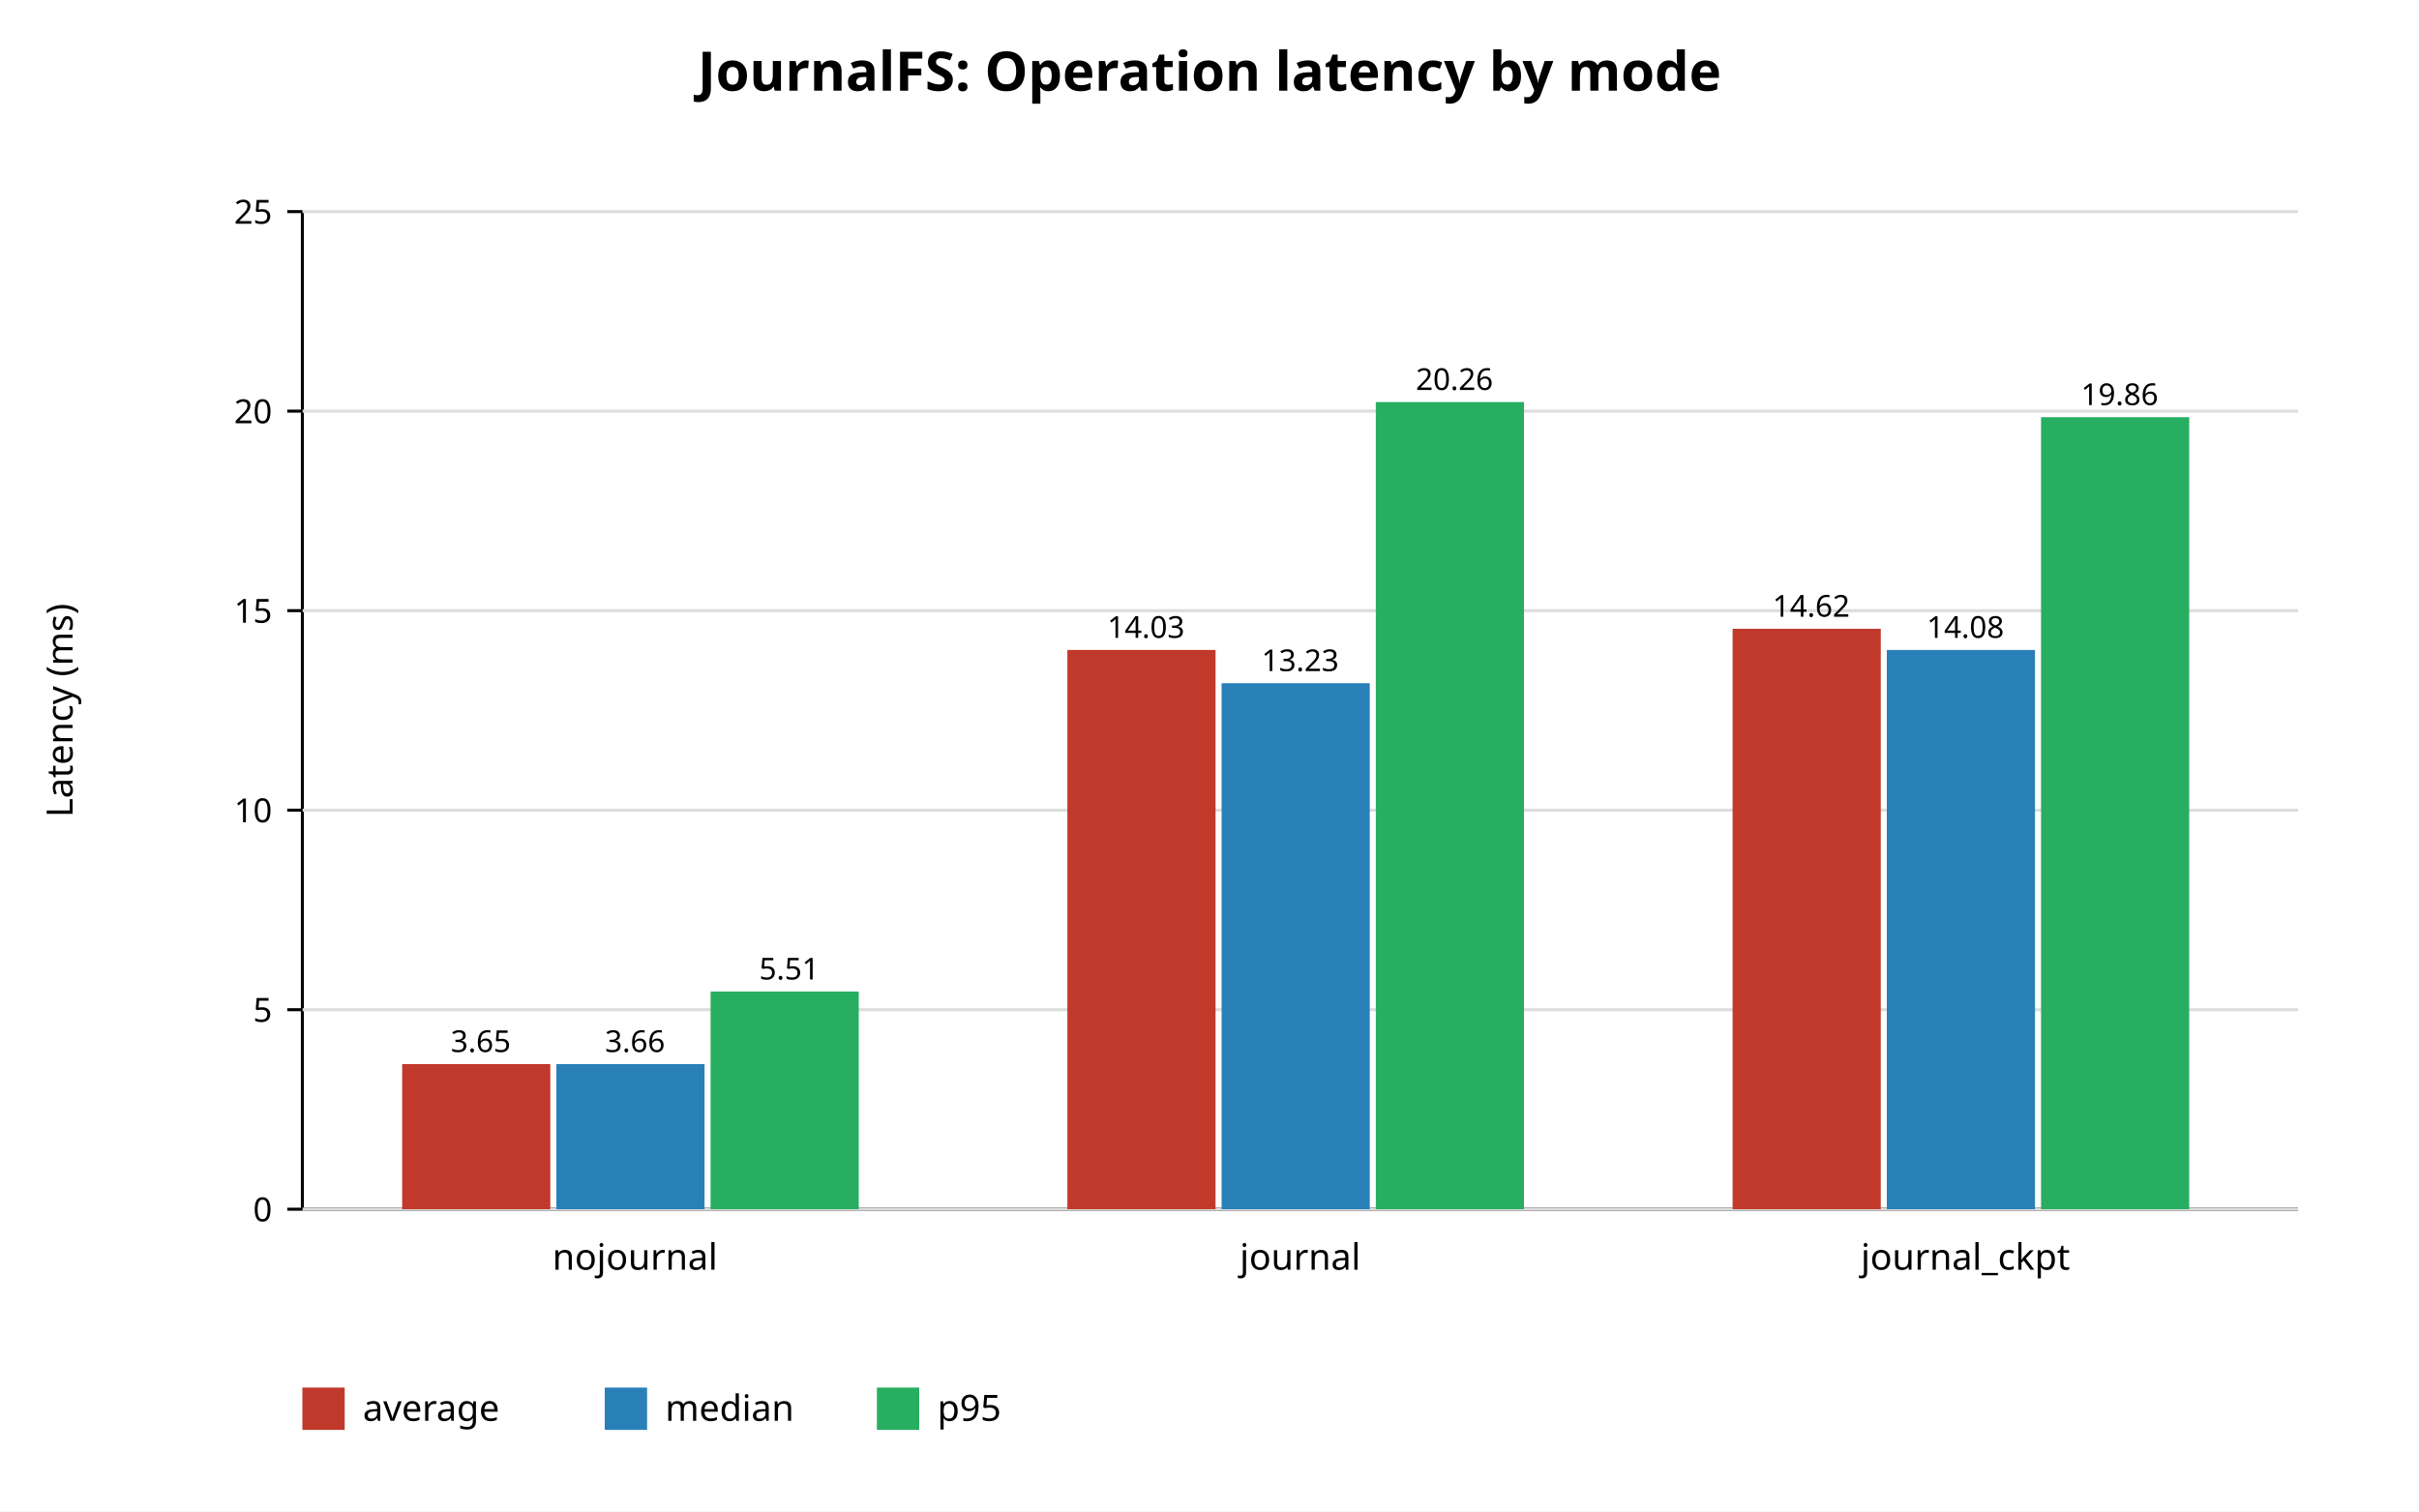
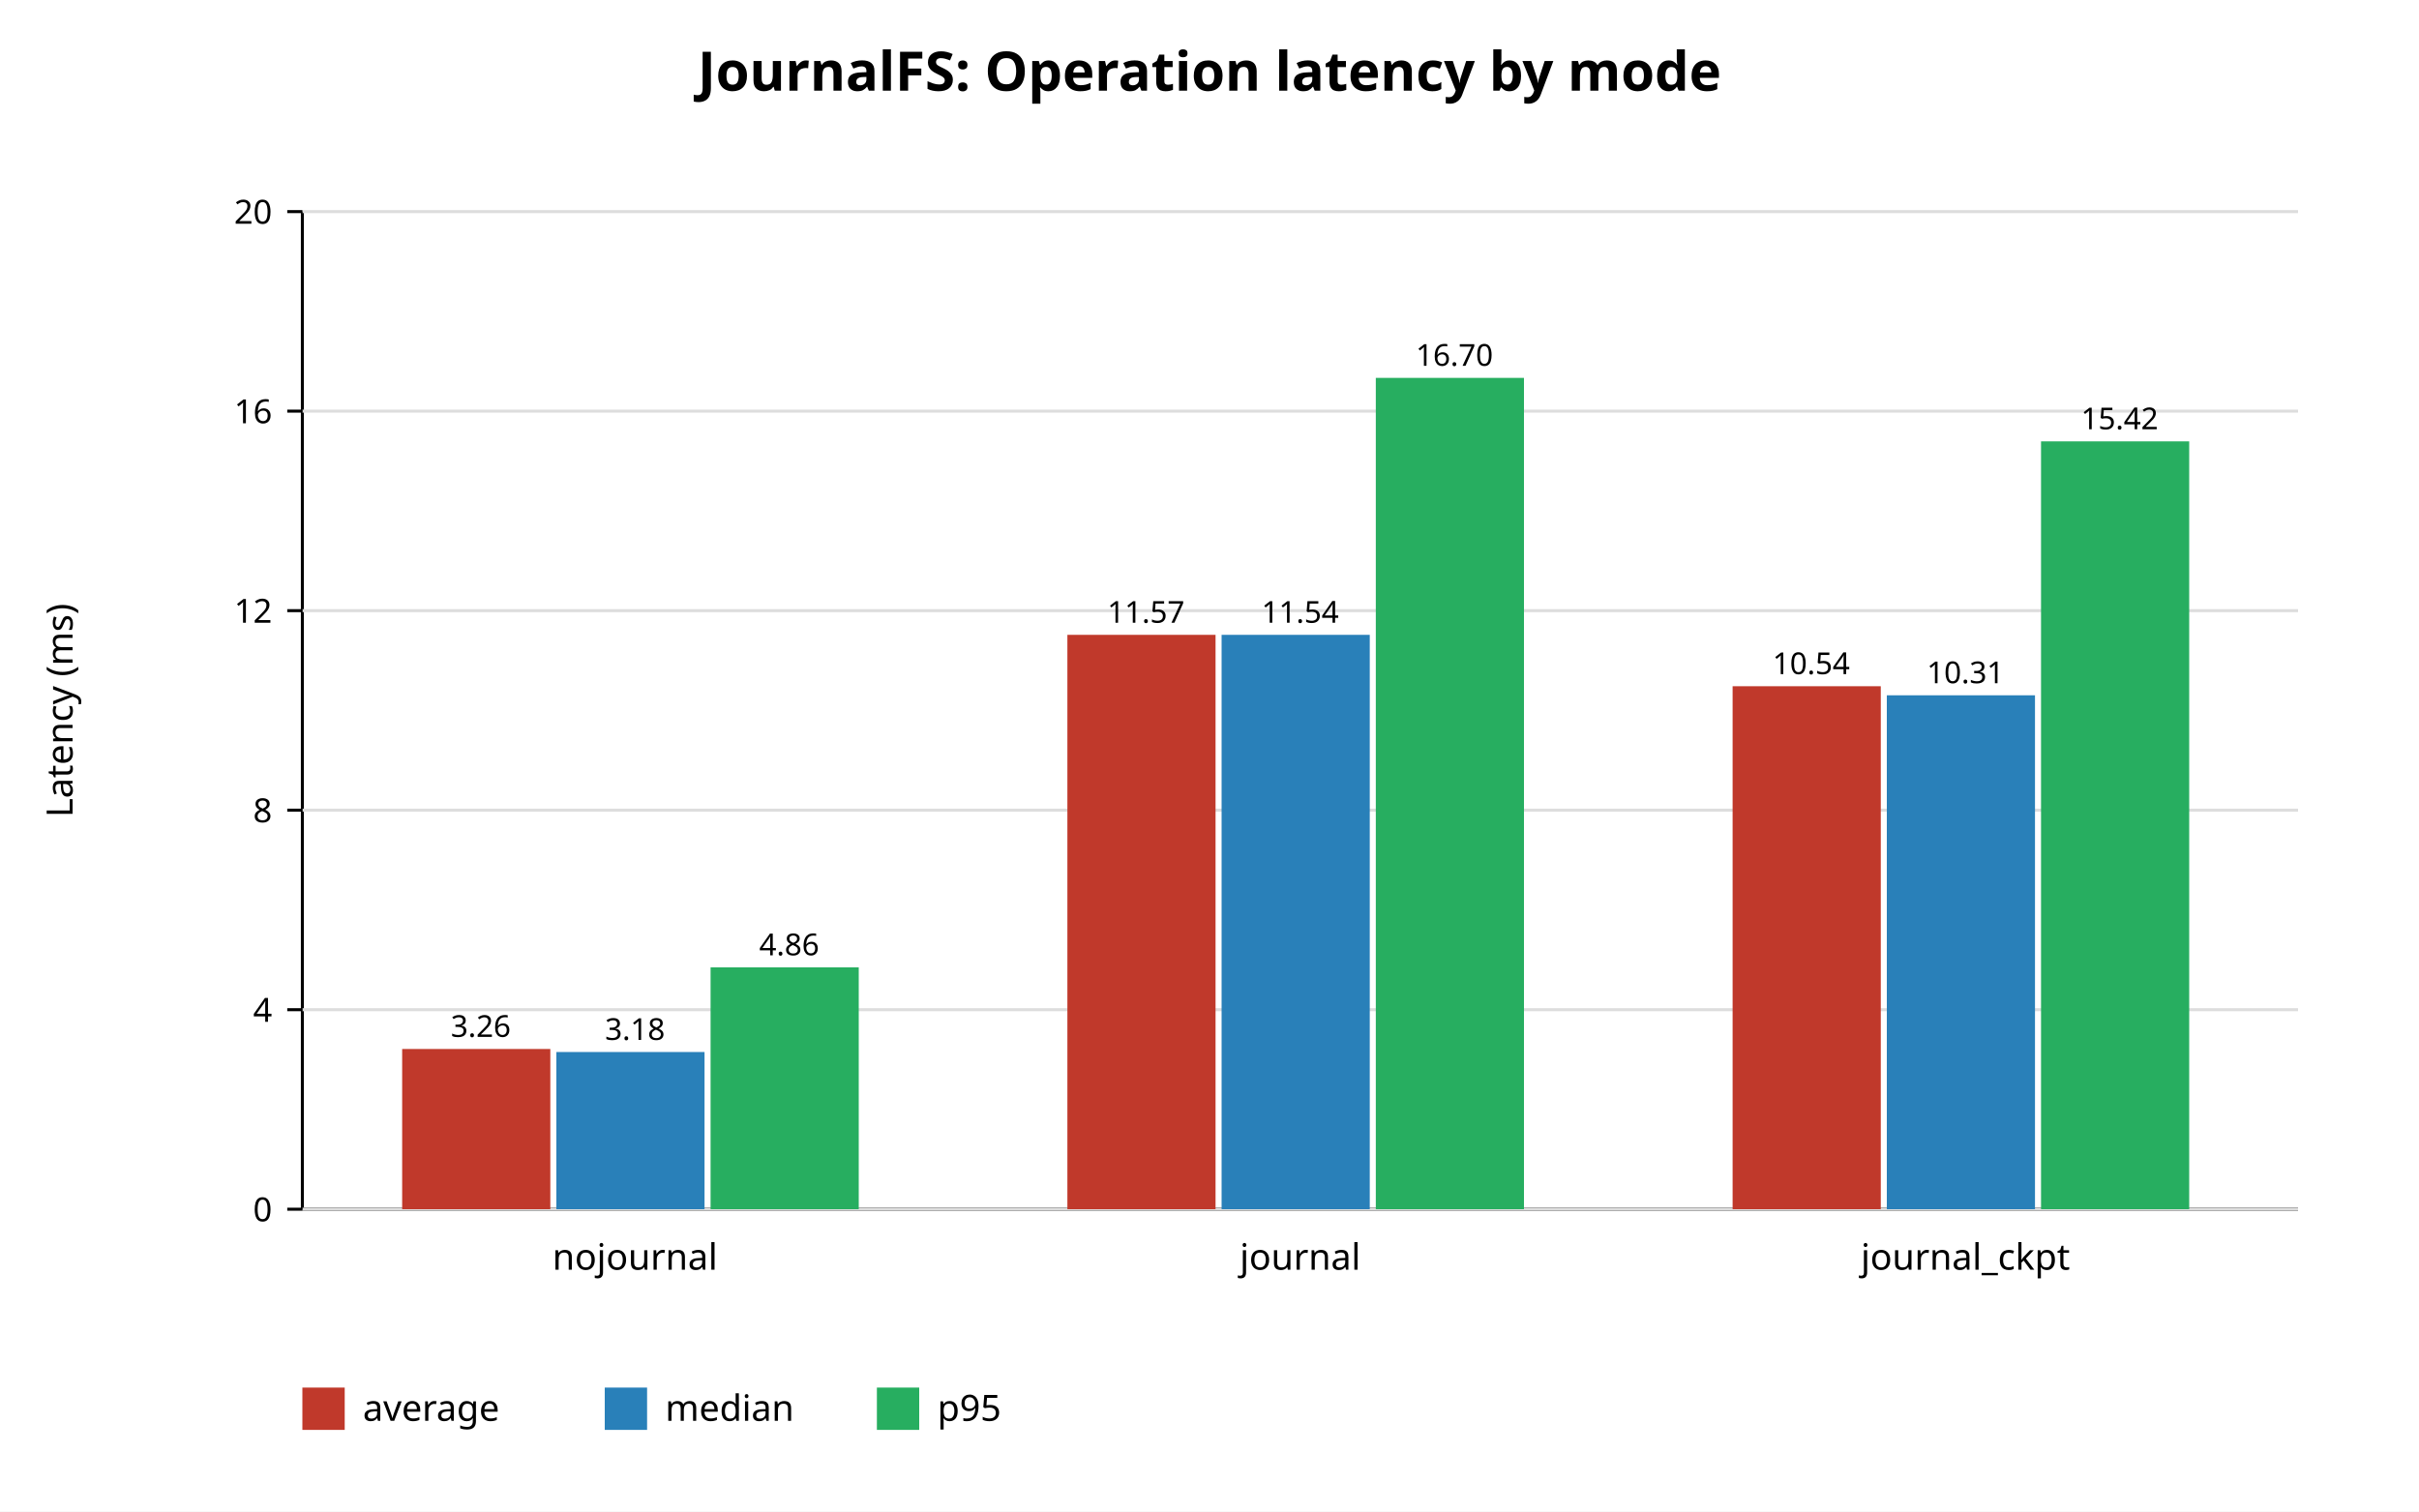
<svg xmlns="http://www.w3.org/2000/svg" width="800" height="500" font-family="sans-serif">
  <rect width="800" height="500" fill="white" />
  <text x="400" y="30" text-anchor="middle" font-size="18" font-weight="bold">JournalFS: Operation latency by mode</text>
  <line x1="100" y1="70" x2="100" y2="400" stroke="black" />
  <line x1="100" y1="400" x2="760" y2="400" stroke="black" />
  <line x1="100" y1="400" x2="760" y2="400" stroke="#dddddd" />
  <line x1="95" y1="400" x2="100" y2="400" stroke="black" />
  <text x="90" y="404" text-anchor="end" font-size="11">0</text>
  <line x1="100" y1="334" x2="760" y2="334" stroke="#dddddd" />
  <line x1="95" y1="334" x2="100" y2="334" stroke="black" />
-   <text x="90" y="338" text-anchor="end" font-size="11">5</text>
+   <text x="90" y="338" text-anchor="end" font-size="11">4</text>
  <line x1="100" y1="268" x2="760" y2="268" stroke="#dddddd" />
  <line x1="95" y1="268" x2="100" y2="268" stroke="black" />
-   <text x="90" y="272" text-anchor="end" font-size="11">10</text>
+   <text x="90" y="272" text-anchor="end" font-size="11">8</text>
  <line x1="100" y1="202" x2="760" y2="202" stroke="#dddddd" />
  <line x1="95" y1="202" x2="100" y2="202" stroke="black" />
-   <text x="90" y="206" text-anchor="end" font-size="11">15</text>
+   <text x="90" y="206" text-anchor="end" font-size="11">12</text>
  <line x1="100" y1="136" x2="760" y2="136" stroke="#dddddd" />
  <line x1="95" y1="136" x2="100" y2="136" stroke="black" />
-   <text x="90" y="140" text-anchor="end" font-size="11">20</text>
+   <text x="90" y="140" text-anchor="end" font-size="11">16</text>
  <line x1="100" y1="70" x2="760" y2="70" stroke="#dddddd" />
  <line x1="95" y1="70" x2="100" y2="70" stroke="black" />
-   <text x="90" y="74" text-anchor="end" font-size="11">25</text>
+   <text x="90" y="74" text-anchor="end" font-size="11">20</text>
  <text x="24" y="235" text-anchor="middle" font-size="12" transform="rotate(-90 24 235)">Latency (ms)</text>
-   <rect x="133" y="352" width="49" height="48" fill="#c0392b" />
-   <text x="159" y="348" text-anchor="middle" font-size="10">3.65</text>
-   <rect x="184" y="352" width="49" height="48" fill="#2980b9" />
-   <text x="210" y="348" text-anchor="middle" font-size="10">3.66</text>
-   <rect x="235" y="328" width="49" height="72" fill="#27ae60" />
-   <text x="261" y="324" text-anchor="middle" font-size="10">5.51</text>
+   <rect x="133" y="347" width="49" height="53" fill="#c0392b" />
+   <text x="159" y="343" text-anchor="middle" font-size="10">3.26</text>
+   <rect x="184" y="348" width="49" height="52" fill="#2980b9" />
+   <text x="210" y="344" text-anchor="middle" font-size="10">3.18</text>
+   <rect x="235" y="320" width="49" height="80" fill="#27ae60" />
+   <text x="261" y="316" text-anchor="middle" font-size="10">4.86</text>
  <text x="210" y="420" text-anchor="middle" font-size="12">nojournal</text>
-   <rect x="353" y="215" width="49" height="185" fill="#c0392b" />
-   <text x="379" y="211" text-anchor="middle" font-size="10">14.03</text>
-   <rect x="404" y="226" width="49" height="174" fill="#2980b9" />
-   <text x="430" y="222" text-anchor="middle" font-size="10">13.23</text>
-   <rect x="455" y="133" width="49" height="267" fill="#27ae60" />
-   <text x="481" y="129" text-anchor="middle" font-size="10">20.26</text>
+   <rect x="353" y="210" width="49" height="190" fill="#c0392b" />
+   <text x="379" y="206" text-anchor="middle" font-size="10">11.57</text>
+   <rect x="404" y="210" width="49" height="190" fill="#2980b9" />
+   <text x="430" y="206" text-anchor="middle" font-size="10">11.54</text>
+   <rect x="455" y="125" width="49" height="275" fill="#27ae60" />
+   <text x="481" y="121" text-anchor="middle" font-size="10">16.70</text>
  <text x="430" y="420" text-anchor="middle" font-size="12">journal</text>
-   <rect x="573" y="208" width="49" height="192" fill="#c0392b" />
-   <text x="599" y="204" text-anchor="middle" font-size="10">14.62</text>
-   <rect x="624" y="215" width="49" height="185" fill="#2980b9" />
-   <text x="650" y="211" text-anchor="middle" font-size="10">14.08</text>
-   <rect x="675" y="138" width="49" height="262" fill="#27ae60" />
-   <text x="701" y="134" text-anchor="middle" font-size="10">19.86</text>
+   <rect x="573" y="227" width="49" height="173" fill="#c0392b" />
+   <text x="599" y="223" text-anchor="middle" font-size="10">10.54</text>
+   <rect x="624" y="230" width="49" height="170" fill="#2980b9" />
+   <text x="650" y="226" text-anchor="middle" font-size="10">10.31</text>
+   <rect x="675" y="146" width="49" height="254" fill="#27ae60" />
+   <text x="701" y="142" text-anchor="middle" font-size="10">15.42</text>
  <text x="650" y="420" text-anchor="middle" font-size="12">journal_ckpt</text>
  <rect x="100" y="459" width="14" height="14" fill="#c0392b" />
  <text x="120" y="470" font-size="12">average</text>
  <rect x="200" y="459" width="14" height="14" fill="#2980b9" />
  <text x="220" y="470" font-size="12">median</text>
  <rect x="290" y="459" width="14" height="14" fill="#27ae60" />
  <text x="310" y="470" font-size="12">p95</text>
</svg>
